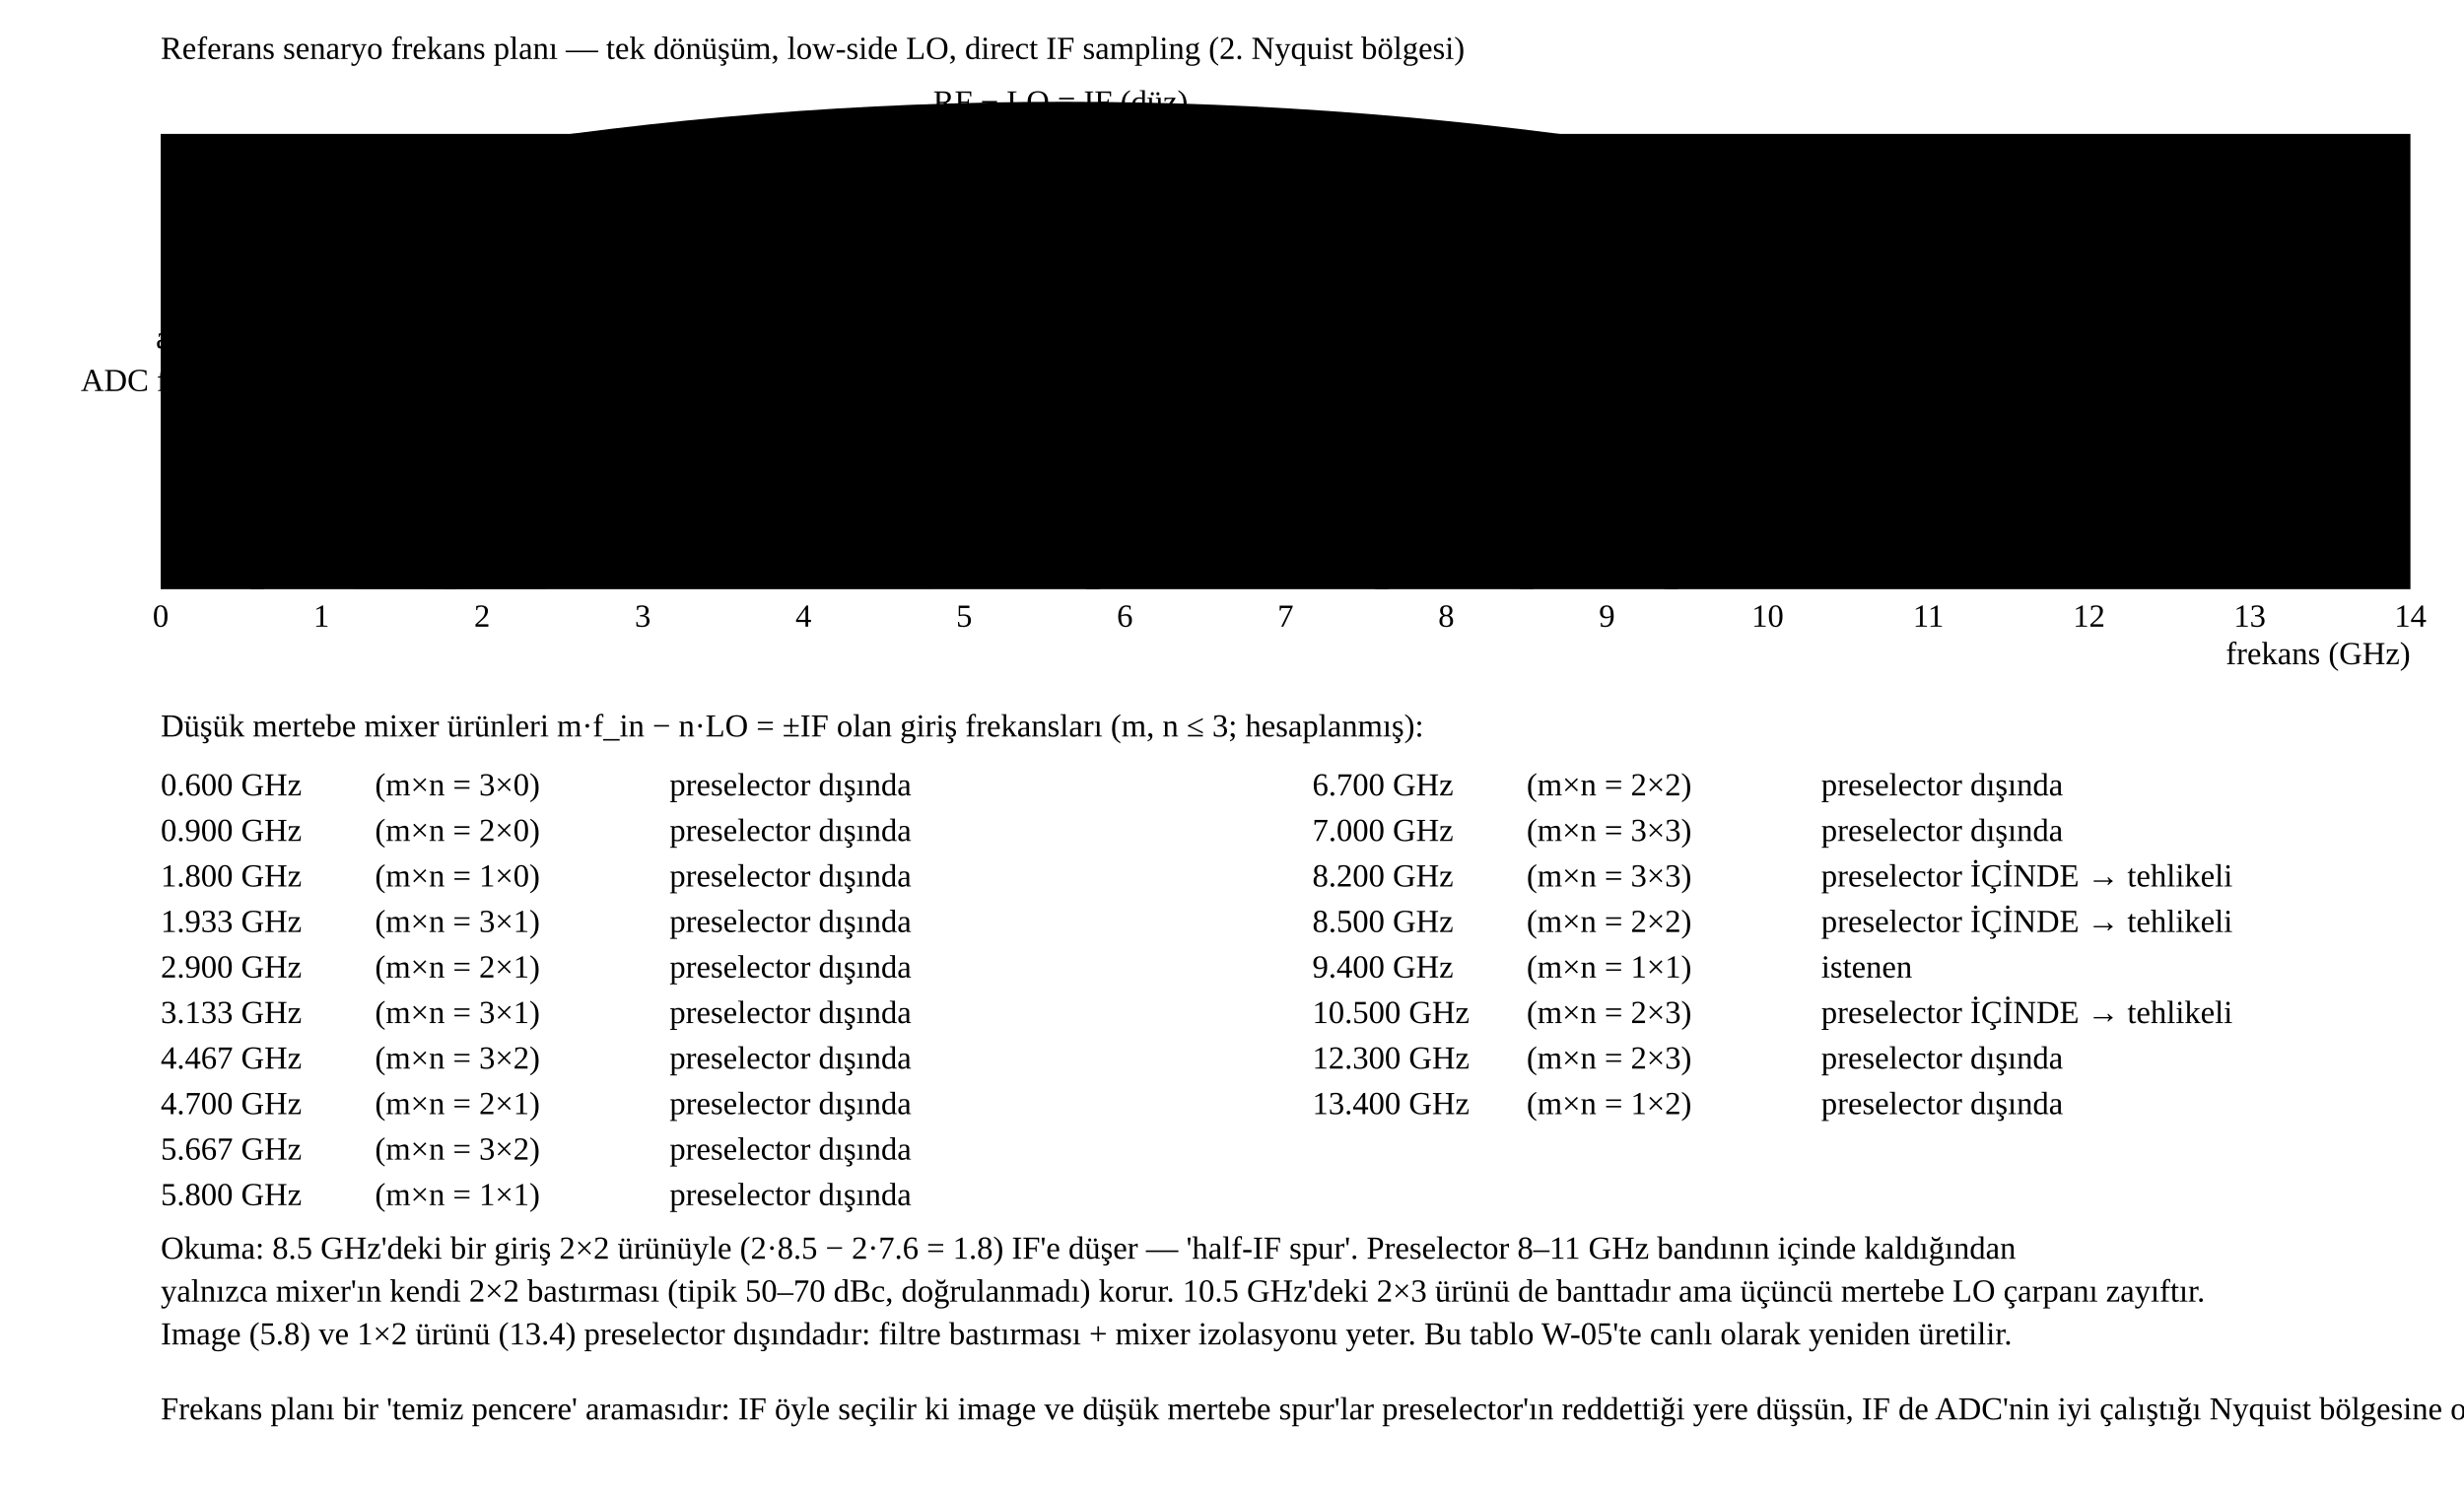
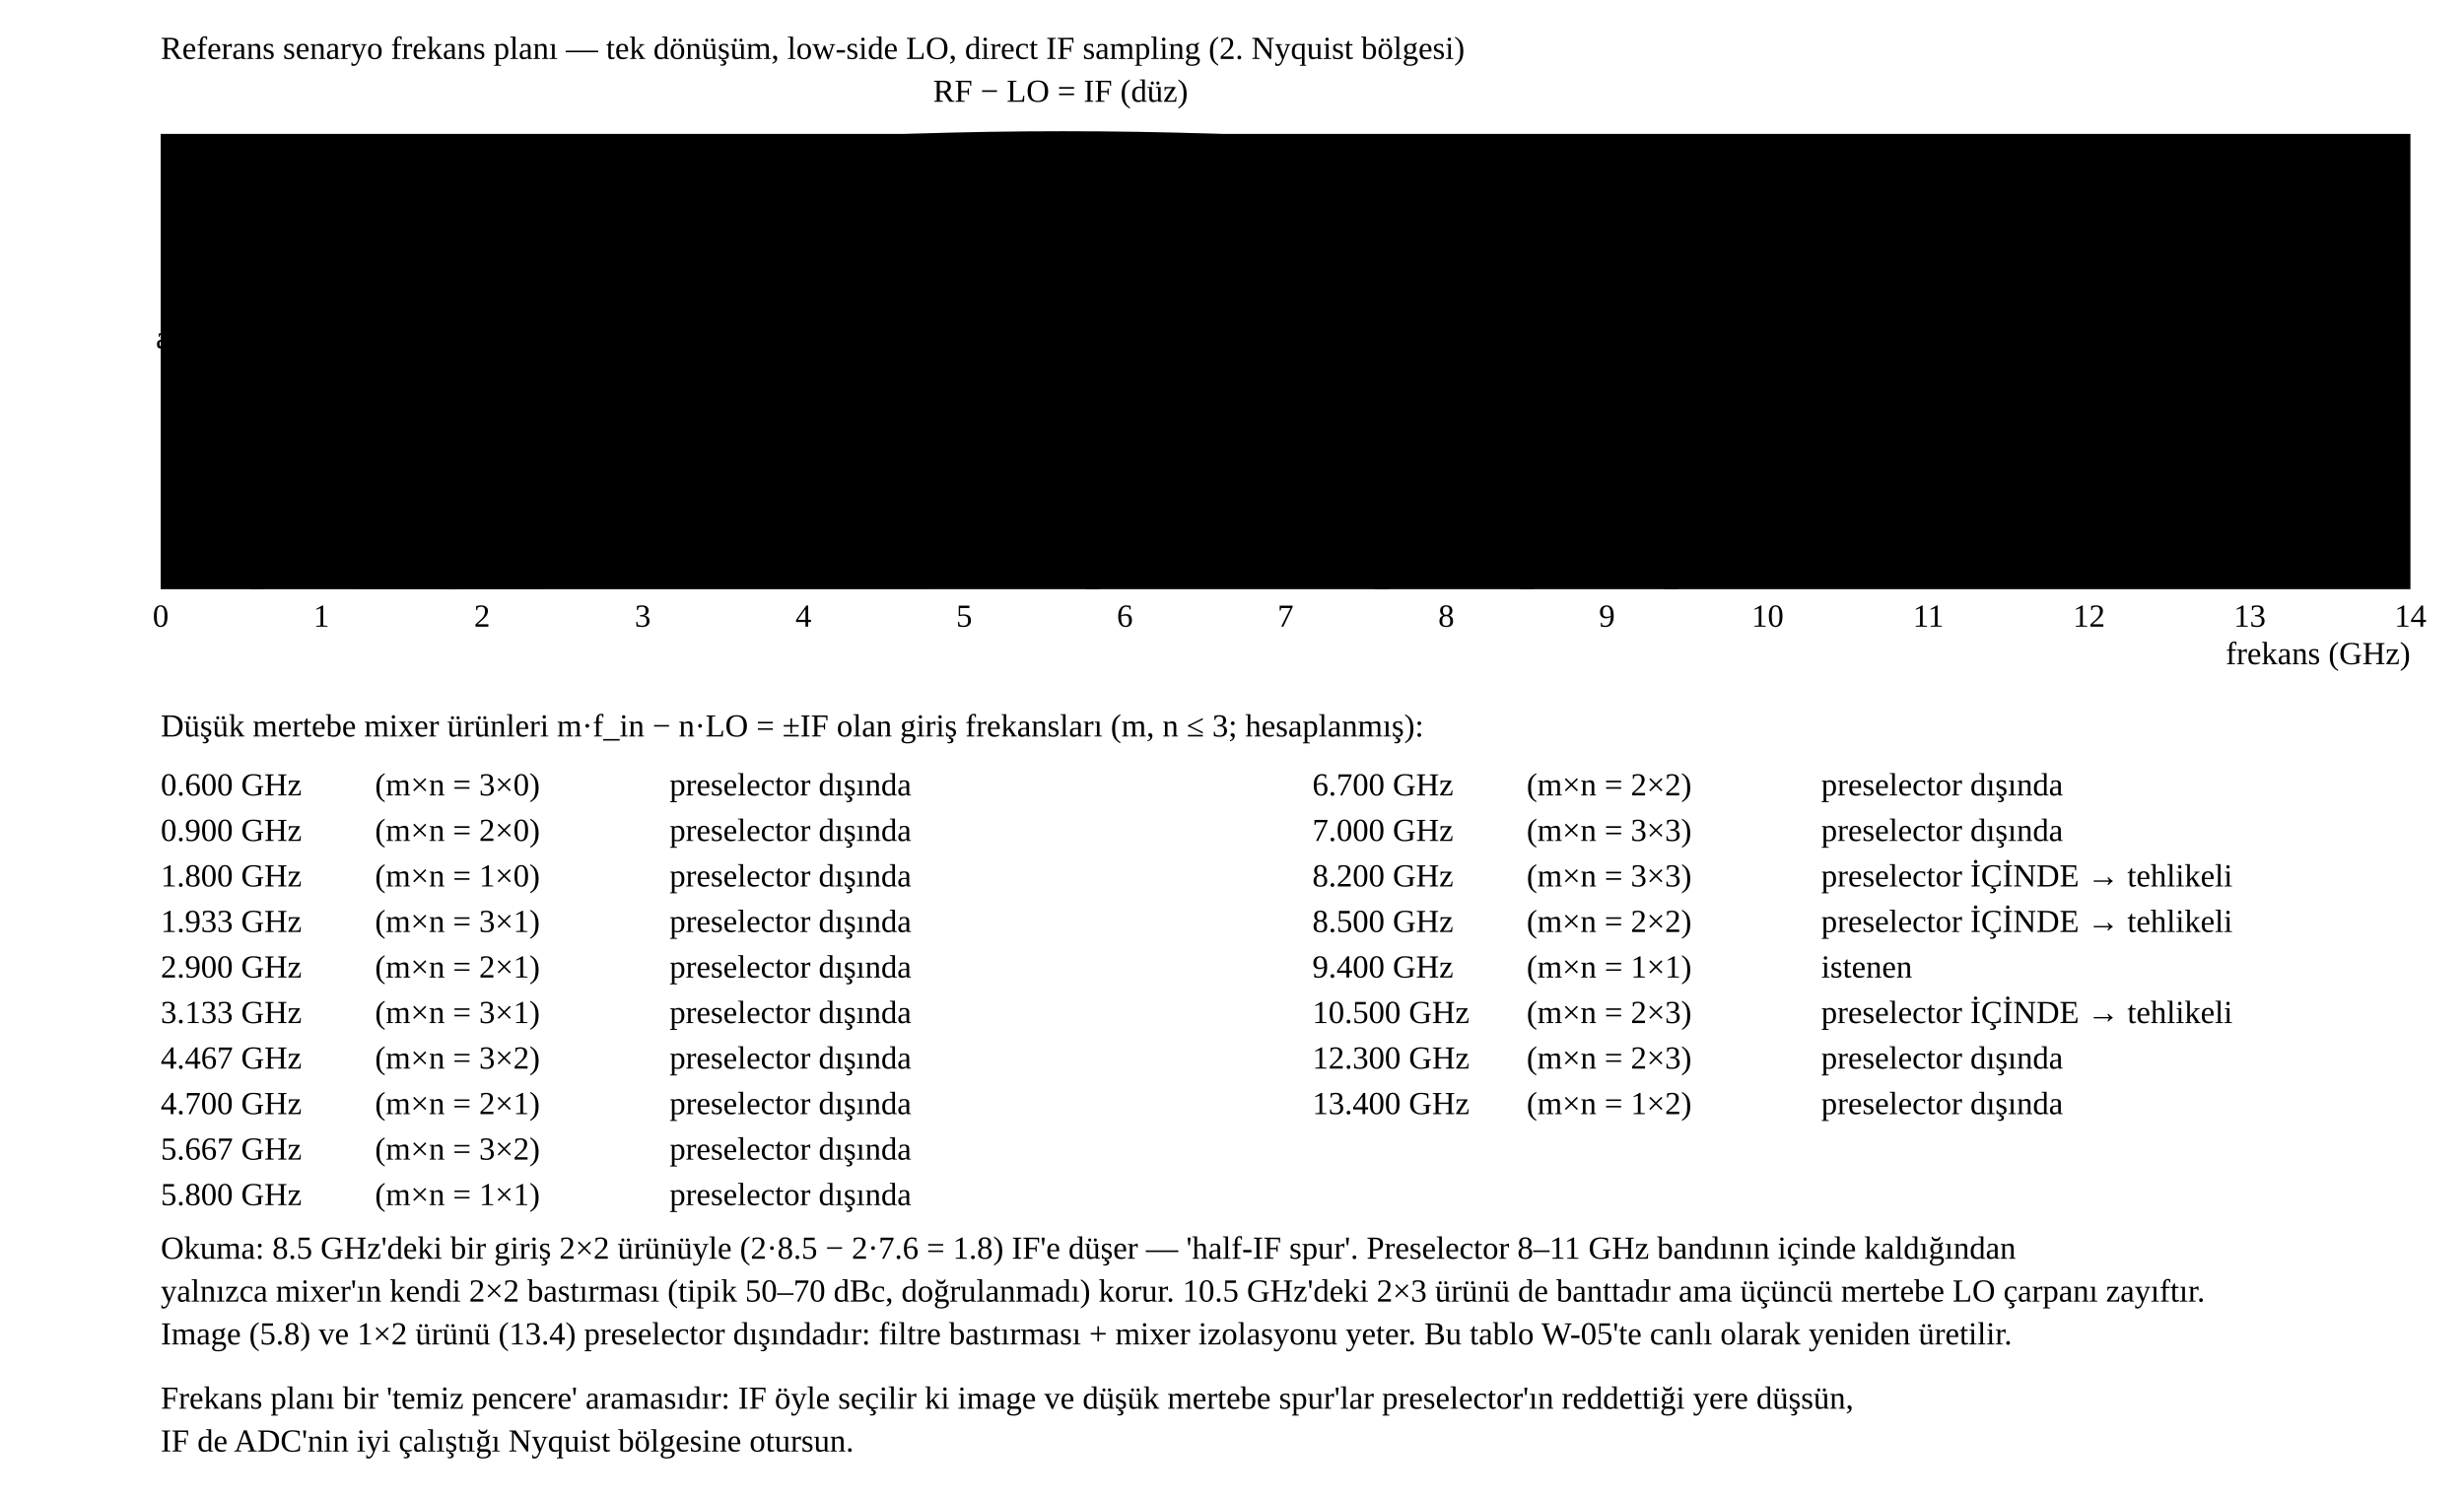
<svg xmlns="http://www.w3.org/2000/svg" viewBox="0 0 920 560" role="img" aria-labelledby="t-g62">
  <text x="60.0" y="22.0" text-anchor="start" class="s-baslik">Referans senaryo frekans planı — tek dönüşüm, low-side LO, direct IF sampling (2. Nyquist bölgesi)</text>
  <line x1="60.0" y1="50" x2="60.0" y2="220" class="izgara" />
  <text x="60.0" y="234.0" text-anchor="middle" class="s-mono2">0</text>
  <line x1="120.0" y1="50" x2="120.0" y2="220" class="izgara" />
  <text x="120.0" y="234.0" text-anchor="middle" class="s-mono2">1</text>
  <line x1="180.0" y1="50" x2="180.0" y2="220" class="izgara" />
  <text x="180.0" y="234.0" text-anchor="middle" class="s-mono2">2</text>
  <line x1="240.0" y1="50" x2="240.0" y2="220" class="izgara" />
  <text x="240.0" y="234.0" text-anchor="middle" class="s-mono2">3</text>
  <line x1="300.0" y1="50" x2="300.0" y2="220" class="izgara" />
  <text x="300.0" y="234.0" text-anchor="middle" class="s-mono2">4</text>
  <line x1="360.0" y1="50" x2="360.0" y2="220" class="izgara" />
  <text x="360.0" y="234.0" text-anchor="middle" class="s-mono2">5</text>
  <line x1="420.0" y1="50" x2="420.0" y2="220" class="izgara" />
  <text x="420.0" y="234.0" text-anchor="middle" class="s-mono2">6</text>
  <line x1="480.0" y1="50" x2="480.0" y2="220" class="izgara" />
  <text x="480.0" y="234.0" text-anchor="middle" class="s-mono2">7</text>
  <line x1="540.0" y1="50" x2="540.0" y2="220" class="izgara" />
  <text x="540.0" y="234.0" text-anchor="middle" class="s-mono2">8</text>
  <line x1="600.0" y1="50" x2="600.0" y2="220" class="izgara" />
  <text x="600.0" y="234.0" text-anchor="middle" class="s-mono2">9</text>
  <line x1="660.0" y1="50" x2="660.0" y2="220" class="izgara" />
  <text x="660.0" y="234.0" text-anchor="middle" class="s-mono2">10</text>
  <line x1="720.0" y1="50" x2="720.0" y2="220" class="izgara" />
  <text x="720.0" y="234.0" text-anchor="middle" class="s-mono2">11</text>
  <line x1="780.0" y1="50" x2="780.0" y2="220" class="izgara" />
  <text x="780.0" y="234.0" text-anchor="middle" class="s-mono2">12</text>
  <line x1="840.0" y1="50" x2="840.0" y2="220" class="izgara" />
  <text x="840.0" y="234.0" text-anchor="middle" class="s-mono2">13</text>
  <line x1="900.0" y1="50" x2="900.0" y2="220" class="izgara" />
  <text x="900.0" y="234.0" text-anchor="middle" class="s-mono2">14</text>
  <rect x="60" y="50" width="840" height="170" class="eksen" />
  <rect x="60.0" y="206" width="72.0" height="14" class="spk-gurultu" opacity="0.15" />
-   <text x="96.0" y="216.0" text-anchor="middle" class="s-kucuk">NZ1</text>
+   <text x="65.0" y="216.0" text-anchor="start" class="s-kucuk">NZ1</text>
  <rect x="132.0" y="206" width="72.0" height="14" class="spk-sinyal" opacity="0.35" />
-   <text x="168.0" y="216.0" text-anchor="middle" class="s-kucuk">NZ2</text>
+   <text x="137.0" y="216.0" text-anchor="start" class="s-kucuk">NZ2</text>
  <rect x="204.0" y="206" width="72.0" height="14" class="spk-gurultu" opacity="0.15" />
-   <text x="240.0" y="216.0" text-anchor="middle" class="s-kucuk">NZ3</text>
+   <text x="209.0" y="216.0" text-anchor="start" class="s-kucuk">NZ3</text>
  <rect x="276.0" y="206" width="72.0" height="14" class="spk-gurultu" opacity="0.15" />
-   <text x="312.0" y="216.0" text-anchor="middle" class="s-kucuk">NZ4</text>
+   <text x="281.0" y="216.0" text-anchor="start" class="s-kucuk">NZ4</text>
  <path d="M500.0 220 L540.0 62 H720.0 L760.0 220" class="spk-filtre" fill="none" />
  <text x="726.0" y="74.0" text-anchor="start" class="s-kucuk s-altin">preselector 8–11</text>
  <rect x="159.0" y="90" width="18.0" height="130" class="spk-sinyal" opacity=".18" />
-   <text x="168.0" y="86.0" text-anchor="middle" class="s-kucuk s-vurgu">IF bandı 1.8 ± 0.15</text>
+   <text x="176.0" y="134.0" text-anchor="start" class="s-kucuk s-vurgu">IF 1.8 ± 0.15 GHz</text>
+   <text x="176.0" y="160.0" text-anchor="start" class="s-kucuk s-vurgu">ADC fs 2.4 GSPS: NZ2 →</text>
+   <text x="176.0" y="174.0" text-anchor="start" class="s-kucuk s-vurgu">alias 0.6 GHz, evrik</text>
+   <text x="630.0" y="80.0" text-anchor="start" class="s-kucuk s-vurgu">RF 9.4</text>
+   <text x="510.0" y="80.0" text-anchor="end" class="s-kucuk">LO 7.6</text>
  <rect x="621.5" y="67.0" width="5" height="153.0" class="spk-sinyal" />
-   <text x="624.0" y="62.0" text-anchor="middle" class="s-kucuk">RF 9.4</text>
  <rect x="513.5" y="58.5" width="5" height="161.5" class="spk-gurultu" />
-   <text x="516.0" y="53.5" text-anchor="middle" class="s-kucuk">LO 7.6</text>
-   <rect x="405.5" y="101.0" width="5" height="119.0" class="spk-image" />
-   <text x="408.0" y="96.0" text-anchor="middle" class="s-kucuk">image 5.8</text>
+   <rect x="405.5" y="109.5" width="5" height="110.5" class="spk-image" />
+   <text x="408.0" y="104.5" text-anchor="middle" class="s-kucuk">image 5.8</text>
  <rect x="567.5" y="126.5" width="5" height="93.5" class="spk-image" />
  <text x="570.0" y="121.5" text-anchor="middle" class="s-kucuk">½-IF 8.5</text>
  <rect x="165.5" y="67.0" width="5" height="153.0" class="spk-sinyal" />
-   <text x="168.0" y="62.0" text-anchor="middle" class="s-kucuk">IF 1.8</text>
  <rect x="93.5" y="135.0" width="5" height="85.0" class="spk-gurultu" />
  <text x="96.0" y="130.0" text-anchor="middle" class="s-kucuk">alias 0.6 (evrik)</text>
-   <path d="M624.0 56 Q396.0 20 172.0 56" class="yol-analog" marker-end="url(#ok-analog)" />
-   <text x="396.0" y="42.0" text-anchor="middle" class="s-kucuk s-altin">RF − LO = IF (düz)</text>
+   <path d="M624.0 64 Q396.0 34 172.0 64" class="yol-analog" marker-end="url(#ok-analog)" />
+   <text x="396.0" y="38.0" text-anchor="middle" class="s-kucuk s-altin">RF − LO = IF (düz)</text>
  <path d="M408.0 90 Q288.0 60 174.0 90" class="yol-gurultu" marker-end="url(#ok-gurultu)" />
-   <text x="298.0" y="112.0" text-anchor="middle" class="s-kucuk s-kirmizi">LO − image = IF de! (preselector bastırır)</text>
+   <text x="274.0" y="112.0" text-anchor="middle" class="s-kucuk s-kirmizi">LO − image = IF de! (preselector bastırır)</text>
  <path d="M168.0 190 Q132.0 150 100.0 190" class="yol-sayisal" marker-end="url(#ok-sayisal)" />
-   <text x="132.0" y="146.0" text-anchor="middle" class="s-kucuk s-vurgu">ADC fs 2.4 GSPS: NZ2 → alias 0.6, evrik</text>
  <text x="900.0" y="248.0" text-anchor="end" class="s-kucuk">frekans (GHz)</text>
  <text x="60.0" y="275.0" text-anchor="start" class="s-baslik">Düşük mertebe mixer ürünleri m·f_in − n·LO = ±IF olan giriş frekansları (m, n ≤ 3; hesaplanmış):</text>
  <text x="60.0" y="297.0" text-anchor="start" class="s-mono2 s-kucuk"> 0.600 GHz</text>
  <text x="140.0" y="297.0" text-anchor="start" class="s-mono2">(m×n = 3×0)</text>
  <text x="250.0" y="297.0" text-anchor="start" class="s-kucuk s-kucuk">preselector dışında</text>
  <text x="60.0" y="314.0" text-anchor="start" class="s-mono2 s-kucuk"> 0.900 GHz</text>
  <text x="140.0" y="314.0" text-anchor="start" class="s-mono2">(m×n = 2×0)</text>
  <text x="250.0" y="314.0" text-anchor="start" class="s-kucuk s-kucuk">preselector dışında</text>
  <text x="60.0" y="331.0" text-anchor="start" class="s-mono2 s-kucuk"> 1.800 GHz</text>
  <text x="140.0" y="331.0" text-anchor="start" class="s-mono2">(m×n = 1×0)</text>
  <text x="250.0" y="331.0" text-anchor="start" class="s-kucuk s-kucuk">preselector dışında</text>
  <text x="60.0" y="348.0" text-anchor="start" class="s-mono2 s-kucuk"> 1.933 GHz</text>
  <text x="140.0" y="348.0" text-anchor="start" class="s-mono2">(m×n = 3×1)</text>
  <text x="250.0" y="348.0" text-anchor="start" class="s-kucuk s-kucuk">preselector dışında</text>
  <text x="60.0" y="365.0" text-anchor="start" class="s-mono2 s-kucuk"> 2.900 GHz</text>
  <text x="140.0" y="365.0" text-anchor="start" class="s-mono2">(m×n = 2×1)</text>
  <text x="250.0" y="365.0" text-anchor="start" class="s-kucuk s-kucuk">preselector dışında</text>
  <text x="60.0" y="382.0" text-anchor="start" class="s-mono2 s-kucuk"> 3.133 GHz</text>
  <text x="140.0" y="382.0" text-anchor="start" class="s-mono2">(m×n = 3×1)</text>
  <text x="250.0" y="382.0" text-anchor="start" class="s-kucuk s-kucuk">preselector dışında</text>
  <text x="60.0" y="399.0" text-anchor="start" class="s-mono2 s-kucuk"> 4.467 GHz</text>
  <text x="140.0" y="399.0" text-anchor="start" class="s-mono2">(m×n = 3×2)</text>
  <text x="250.0" y="399.0" text-anchor="start" class="s-kucuk s-kucuk">preselector dışında</text>
  <text x="60.0" y="416.0" text-anchor="start" class="s-mono2 s-kucuk"> 4.700 GHz</text>
  <text x="140.0" y="416.0" text-anchor="start" class="s-mono2">(m×n = 2×1)</text>
  <text x="250.0" y="416.0" text-anchor="start" class="s-kucuk s-kucuk">preselector dışında</text>
  <text x="60.0" y="433.0" text-anchor="start" class="s-mono2 s-kucuk"> 5.667 GHz</text>
  <text x="140.0" y="433.0" text-anchor="start" class="s-mono2">(m×n = 3×2)</text>
  <text x="250.0" y="433.0" text-anchor="start" class="s-kucuk s-kucuk">preselector dışında</text>
  <text x="60.0" y="450.0" text-anchor="start" class="s-mono2 s-kucuk"> 5.800 GHz</text>
  <text x="140.0" y="450.0" text-anchor="start" class="s-mono2">(m×n = 1×1)</text>
  <text x="250.0" y="450.0" text-anchor="start" class="s-kucuk s-kucuk">preselector dışında</text>
  <text x="490.0" y="297.0" text-anchor="start" class="s-mono2 s-kucuk"> 6.700 GHz</text>
  <text x="570.0" y="297.0" text-anchor="start" class="s-mono2">(m×n = 2×2)</text>
  <text x="680.0" y="297.0" text-anchor="start" class="s-kucuk s-kucuk">preselector dışında</text>
  <text x="490.0" y="314.0" text-anchor="start" class="s-mono2 s-kucuk"> 7.000 GHz</text>
  <text x="570.0" y="314.0" text-anchor="start" class="s-mono2">(m×n = 3×3)</text>
  <text x="680.0" y="314.0" text-anchor="start" class="s-kucuk s-kucuk">preselector dışında</text>
  <text x="490.0" y="331.0" text-anchor="start" class="s-mono2 s-kirmizi"> 8.200 GHz</text>
  <text x="570.0" y="331.0" text-anchor="start" class="s-mono2">(m×n = 3×3)</text>
  <text x="680.0" y="331.0" text-anchor="start" class="s-kucuk s-kirmizi">preselector İÇİNDE → tehlikeli</text>
  <text x="490.0" y="348.0" text-anchor="start" class="s-mono2 s-kirmizi"> 8.500 GHz</text>
  <text x="570.0" y="348.0" text-anchor="start" class="s-mono2">(m×n = 2×2)</text>
  <text x="680.0" y="348.0" text-anchor="start" class="s-kucuk s-kirmizi">preselector İÇİNDE → tehlikeli</text>
  <text x="490.0" y="365.0" text-anchor="start" class="s-mono2 s-vurgu"> 9.400 GHz</text>
  <text x="570.0" y="365.0" text-anchor="start" class="s-mono2">(m×n = 1×1)</text>
  <text x="680.0" y="365.0" text-anchor="start" class="s-kucuk s-vurgu">istenen</text>
  <text x="490.0" y="382.0" text-anchor="start" class="s-mono2 s-kirmizi">10.500 GHz</text>
  <text x="570.0" y="382.0" text-anchor="start" class="s-mono2">(m×n = 2×3)</text>
  <text x="680.0" y="382.0" text-anchor="start" class="s-kucuk s-kirmizi">preselector İÇİNDE → tehlikeli</text>
  <text x="490.0" y="399.0" text-anchor="start" class="s-mono2 s-kucuk">12.300 GHz</text>
  <text x="570.0" y="399.0" text-anchor="start" class="s-mono2">(m×n = 2×3)</text>
  <text x="680.0" y="399.0" text-anchor="start" class="s-kucuk s-kucuk">preselector dışında</text>
  <text x="490.0" y="416.0" text-anchor="start" class="s-mono2 s-kucuk">13.400 GHz</text>
  <text x="570.0" y="416.0" text-anchor="start" class="s-mono2">(m×n = 1×2)</text>
  <text x="680.0" y="416.0" text-anchor="start" class="s-kucuk s-kucuk">preselector dışında</text>
  <text x="60.0" y="470.0" text-anchor="start" class="s-kucuk">Okuma: 8.5 GHz'deki bir giriş 2×2 ürünüyle (2·8.5 − 2·7.6 = 1.8) IF'e düşer — 'half-IF spur'. Preselector 8–11 GHz bandının içinde kaldığından</text>
  <text x="60.0" y="486.0" text-anchor="start" class="s-kucuk">yalnızca mixer'ın kendi 2×2 bastırması (tipik 50–70 dBc, doğrulanmadı) korur. 10.5 GHz'deki 2×3 ürünü de banttadır ama üçüncü mertebe LO çarpanı zayıftır.</text>
  <text x="60.0" y="502.0" text-anchor="start" class="s-kucuk">Image (5.8) ve 1×2 ürünü (13.4) preselector dışındadır: filtre bastırması + mixer izolasyonu yeter. Bu tablo W-05'te canlı olarak yeniden üretilir.</text>
-   <text x="60.0" y="530.0" text-anchor="start" class="s-kucuk s-altin">Frekans planı bir 'temiz pencere' aramasıdır: IF öyle seçilir ki image ve düşük mertebe spur'lar preselector'ın reddettiği yere düşsün, IF de ADC'nin iyi çalıştığı Nyquist bölgesine otursun.</text>
+   <text x="60.0" y="526.0" text-anchor="start" class="s-kucuk s-altin">Frekans planı bir 'temiz pencere' aramasıdır: IF öyle seçilir ki image ve düşük mertebe spur'lar preselector'ın reddettiği yere düşsün,</text>
+   <text x="60.0" y="542.0" text-anchor="start" class="s-kucuk s-altin">IF de ADC'nin iyi çalıştığı Nyquist bölgesine otursun.</text>
</svg>
